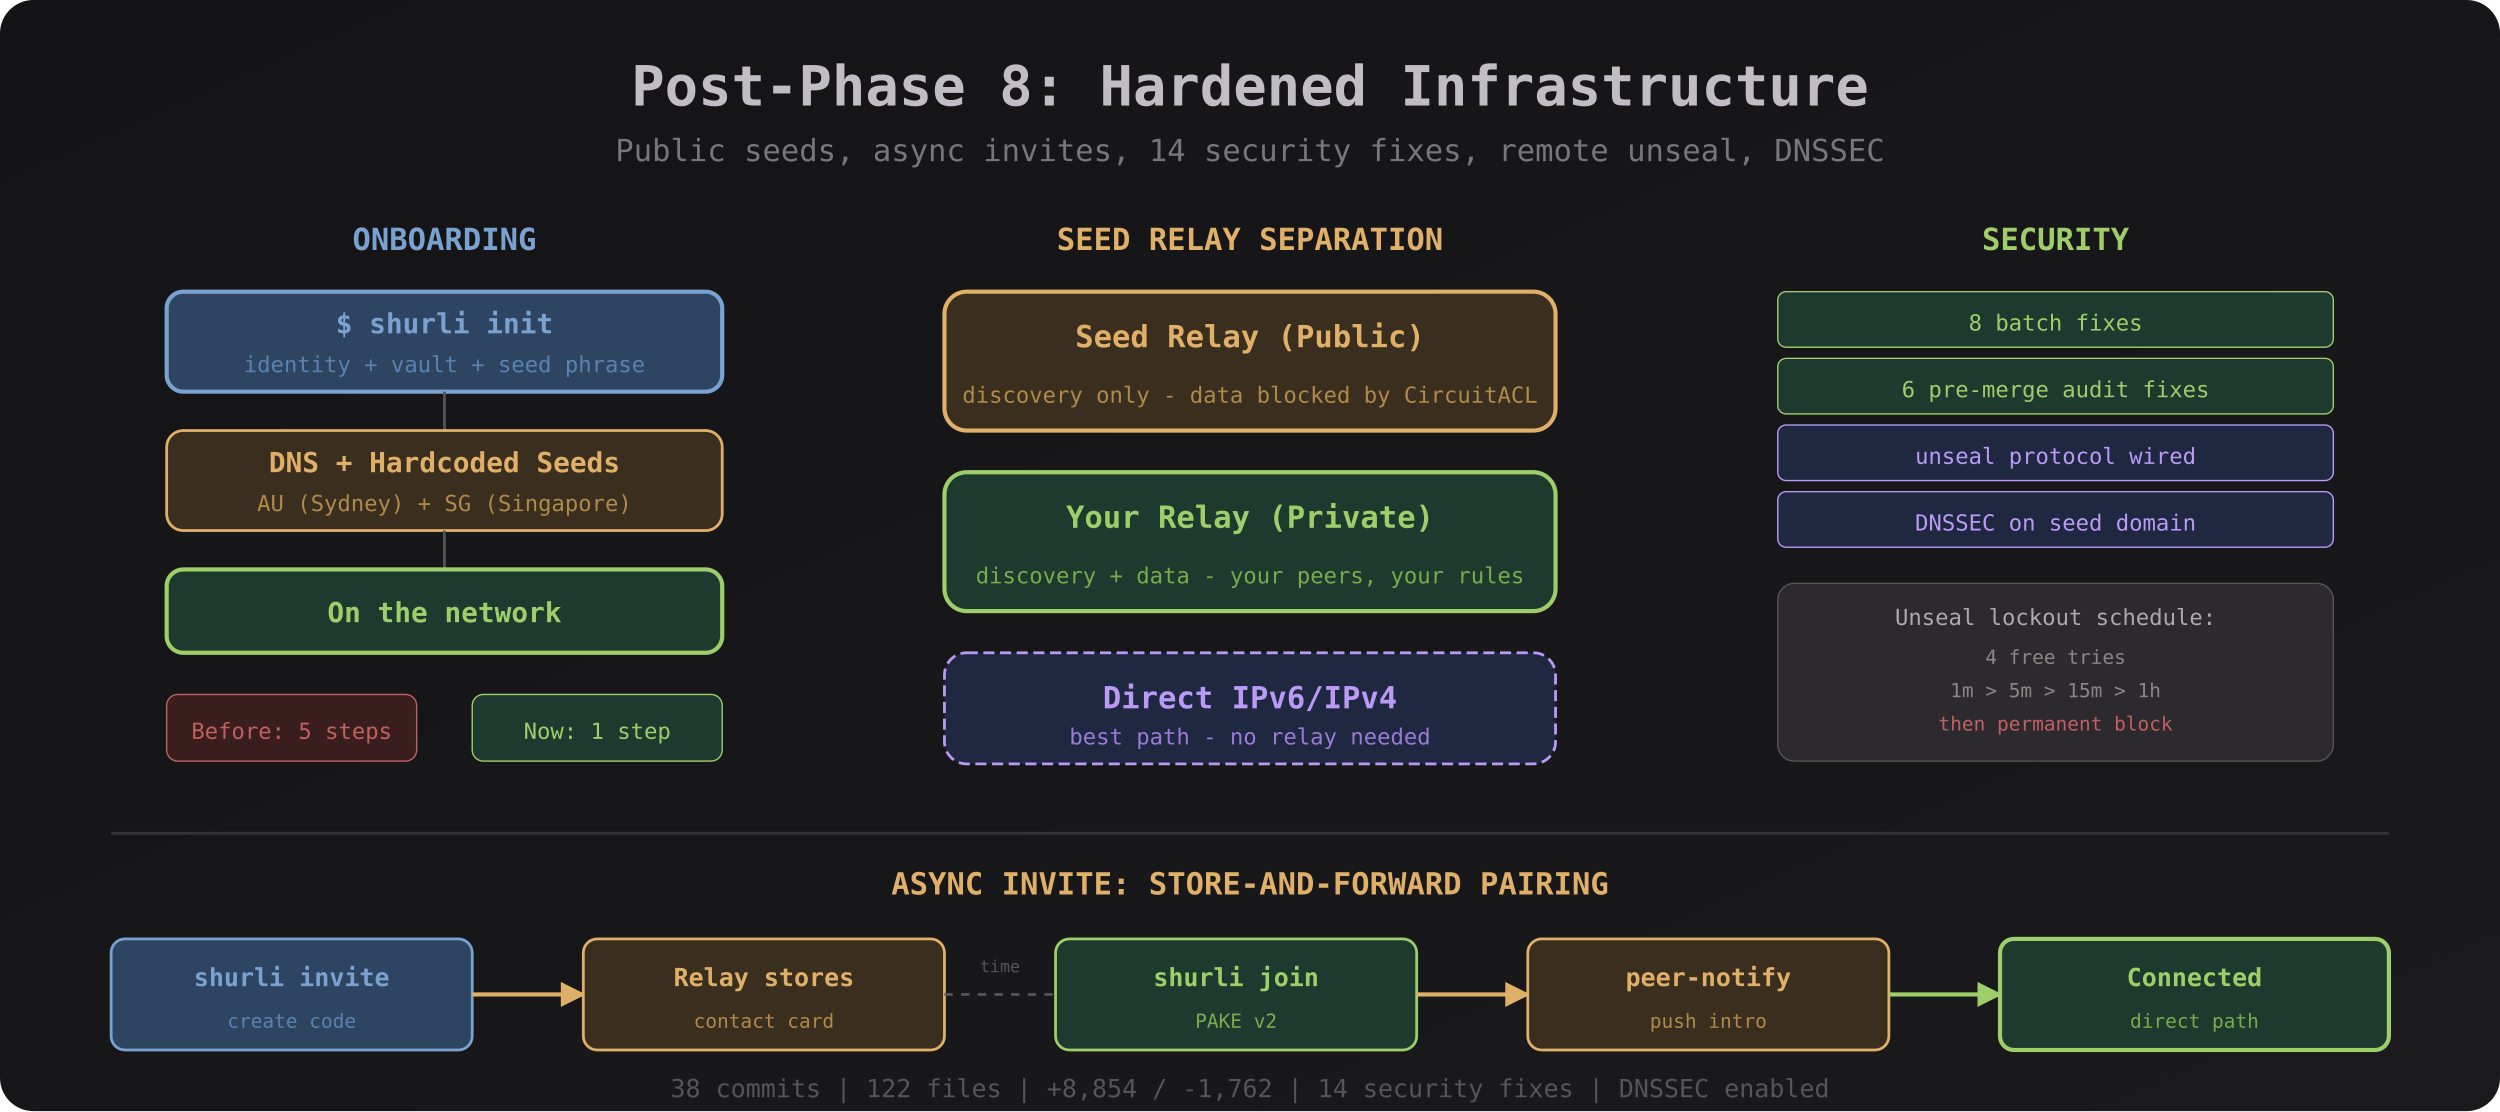
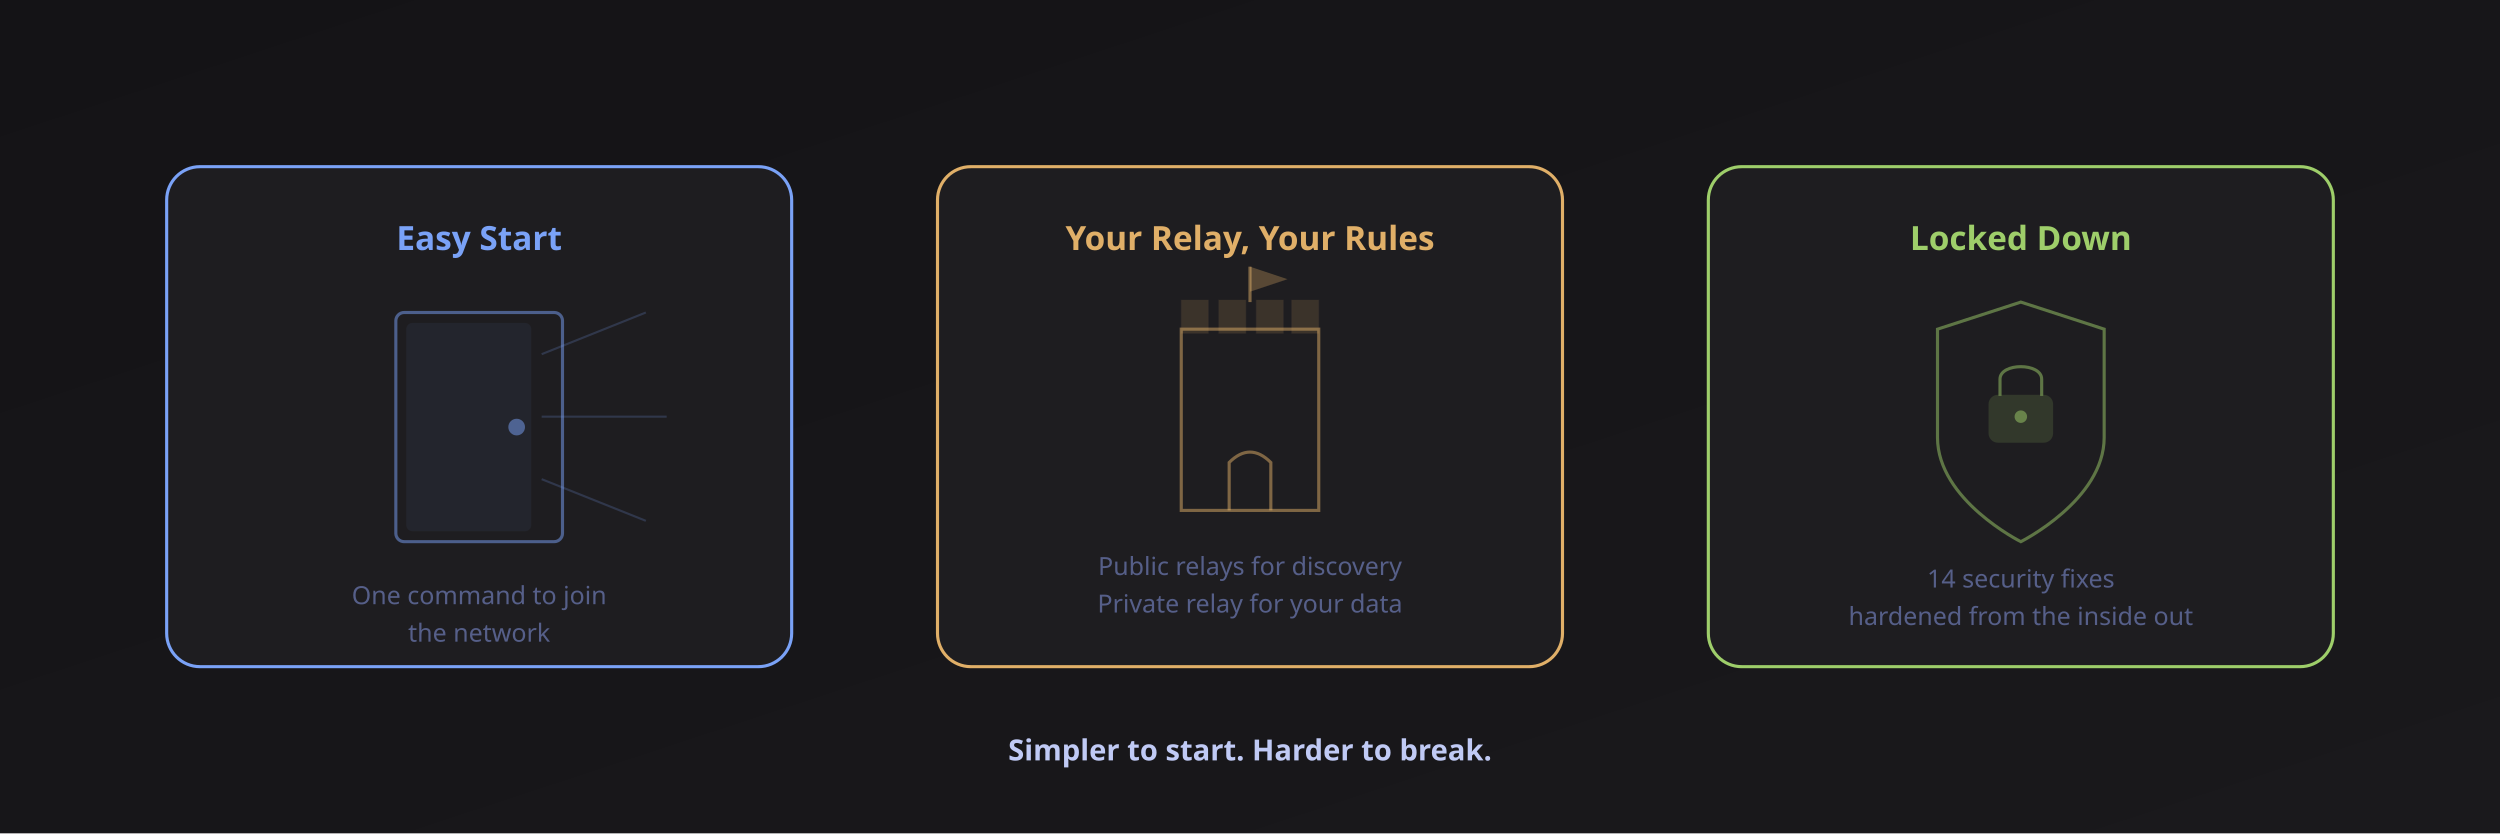
- <svg xmlns="http://www.w3.org/2000/svg" viewBox="0 0 900 400" width="900" height="400">
+ <svg xmlns="http://www.w3.org/2000/svg" viewBox="0 0 1200 400" width="1200" height="400">
  <defs>
-     <linearGradient id="bgGrad" x1="0%" y1="0%" x2="100%" y2="100%">
-       <stop offset="0%" style="stop-color:#141316;stop-opacity:1" />
-       <stop offset="100%" style="stop-color:#1a191c;stop-opacity:1" />
+     <linearGradient id="bgP" x1="0%" y1="0%" x2="100%" y2="100%">
+       <stop offset="0%" style="stop-color:#141316" />
+       <stop offset="100%" style="stop-color:#1a191c" />
    </linearGradient>
-     <marker id="arrowBlue" viewBox="0 0 10 10" refX="9" refY="5" markerWidth="6" markerHeight="6" orient="auto-start-reverse">
-       <path d="M 0 0 L 10 5 L 0 10 z" fill="#7aa2d0" />
-     </marker>
-     <marker id="arrowGreen" viewBox="0 0 10 10" refX="9" refY="5" markerWidth="6" markerHeight="6" orient="auto-start-reverse">
-       <path d="M 0 0 L 10 5 L 0 10 z" fill="#9ece6a" />
-     </marker>
-     <marker id="arrowAmber" viewBox="0 0 10 10" refX="9" refY="5" markerWidth="6" markerHeight="6" orient="auto-start-reverse">
-       <path d="M 0 0 L 10 5 L 0 10 z" fill="#e0af68" />
-     </marker>
  </defs>
-   <rect width="900" height="400" rx="12" fill="url(#bgGrad)" />
-   <text x="450" y="38" text-anchor="middle" font-family="SF Mono, Menlo, monospace" font-size="20" fill="#c0bdc5" font-weight="bold">Post-Phase 8: Hardened Infrastructure</text>
-   <text x="450" y="58" text-anchor="middle" font-family="SF Mono, Menlo, monospace" font-size="11" fill="#777">Public seeds, async invites, 14 security fixes, remote unseal, DNSSEC</text>
-   <text x="160" y="90" text-anchor="middle" font-family="SF Mono, monospace" font-size="11" fill="#7aa2d0" font-weight="bold">ONBOARDING</text>
-   <rect x="60" y="105" width="200" height="36" rx="6" fill="#2d4561" stroke="#7aa2d0" stroke-width="1.5" />
-   <text x="160" y="120" text-anchor="middle" font-family="SF Mono, monospace" font-size="10" fill="#7aa2d0" font-weight="bold">$ shurli init</text>
-   <text x="160" y="134" text-anchor="middle" font-family="SF Mono, monospace" font-size="8" fill="#5a82b0">identity + vault + seed phrase</text>
-   <line x1="160" y1="141" x2="160" y2="155" stroke="#555" stroke-width="1" />
-   <rect x="60" y="155" width="200" height="36" rx="6" fill="#3a2e1e" stroke="#e0af68" stroke-width="1" />
-   <text x="160" y="170" text-anchor="middle" font-family="SF Mono, monospace" font-size="10" fill="#e0af68" font-weight="bold">DNS + Hardcoded Seeds</text>
-   <text x="160" y="184" text-anchor="middle" font-family="SF Mono, monospace" font-size="8" fill="#b08a48">AU (Sydney) + SG (Singapore)</text>
-   <line x1="160" y1="191" x2="160" y2="205" stroke="#555" stroke-width="1" />
-   <rect x="60" y="205" width="200" height="30" rx="6" fill="#1e3a2f" stroke="#9ece6a" stroke-width="1.5" />
-   <text x="160" y="224" text-anchor="middle" font-family="SF Mono, monospace" font-size="10" fill="#9ece6a" font-weight="bold">On the network</text>
-   <rect x="60" y="250" width="90" height="24" rx="4" fill="#3a1e1e" stroke="#c06060" stroke-width="0.5" />
-   <text x="105" y="266" text-anchor="middle" font-family="SF Mono, monospace" font-size="8" fill="#c06060">Before: 5 steps</text>
-   <rect x="170" y="250" width="90" height="24" rx="4" fill="#1e3a2f" stroke="#9ece6a" stroke-width="0.5" />
-   <text x="215" y="266" text-anchor="middle" font-family="SF Mono, monospace" font-size="8" fill="#9ece6a">Now: 1 step</text>
-   <text x="450" y="90" text-anchor="middle" font-family="SF Mono, monospace" font-size="11" fill="#e0af68" font-weight="bold">SEED RELAY SEPARATION</text>
-   <rect x="340" y="105" width="220" height="50" rx="8" fill="#3a2e1e" stroke="#e0af68" stroke-width="1.5" />
-   <text x="450" y="125" text-anchor="middle" font-family="SF Mono, monospace" font-size="11" fill="#e0af68" font-weight="bold">Seed Relay (Public)</text>
-   <text x="450" y="145" text-anchor="middle" font-family="SF Mono, monospace" font-size="8" fill="#b08a48">discovery only - data blocked by CircuitACL</text>
-   <rect x="340" y="170" width="220" height="50" rx="8" fill="#1e3a2f" stroke="#9ece6a" stroke-width="1.5" />
-   <text x="450" y="190" text-anchor="middle" font-family="SF Mono, monospace" font-size="11" fill="#9ece6a" font-weight="bold">Your Relay (Private)</text>
-   <text x="450" y="210" text-anchor="middle" font-family="SF Mono, monospace" font-size="8" fill="#7aaa4a">discovery + data - your peers, your rules</text>
-   <rect x="340" y="235" width="220" height="40" rx="8" fill="#1e2840" stroke="#bb9af7" stroke-width="1" stroke-dasharray="4,2" />
-   <text x="450" y="255" text-anchor="middle" font-family="SF Mono, monospace" font-size="11" fill="#bb9af7" font-weight="bold">Direct IPv6/IPv4</text>
-   <text x="450" y="268" text-anchor="middle" font-family="SF Mono, monospace" font-size="8" fill="#9a7ad7">best path - no relay needed</text>
-   <text x="740" y="90" text-anchor="middle" font-family="SF Mono, monospace" font-size="11" fill="#9ece6a" font-weight="bold">SECURITY</text>
-   <rect x="640" y="105" width="200" height="20" rx="3" fill="#1e3a2f" stroke="#9ece6a" stroke-width="0.5" />
-   <text x="740" y="119" text-anchor="middle" font-family="SF Mono, monospace" font-size="8" fill="#9ece6a">8 batch fixes</text>
-   <rect x="640" y="129" width="200" height="20" rx="3" fill="#1e3a2f" stroke="#9ece6a" stroke-width="0.5" />
-   <text x="740" y="143" text-anchor="middle" font-family="SF Mono, monospace" font-size="8" fill="#9ece6a">6 pre-merge audit fixes</text>
-   <rect x="640" y="153" width="200" height="20" rx="3" fill="#1e2840" stroke="#bb9af7" stroke-width="0.5" />
-   <text x="740" y="167" text-anchor="middle" font-family="SF Mono, monospace" font-size="8" fill="#bb9af7">unseal protocol wired</text>
-   <rect x="640" y="177" width="200" height="20" rx="3" fill="#1e2840" stroke="#bb9af7" stroke-width="0.5" />
-   <text x="740" y="191" text-anchor="middle" font-family="SF Mono, monospace" font-size="8" fill="#bb9af7">DNSSEC on seed domain</text>
-   <rect x="640" y="210" width="200" height="64" rx="6" fill="#2c2a2e" stroke="#555" stroke-width="0.5" />
-   <text x="740" y="225" text-anchor="middle" font-family="SF Mono, monospace" font-size="8" fill="#aaa">Unseal lockout schedule:</text>
-   <text x="740" y="239" text-anchor="middle" font-family="SF Mono, monospace" font-size="7" fill="#888">4 free tries</text>
-   <text x="740" y="251" text-anchor="middle" font-family="SF Mono, monospace" font-size="7" fill="#888">1m &gt; 5m &gt; 15m &gt; 1h</text>
-   <text x="740" y="263" text-anchor="middle" font-family="SF Mono, monospace" font-size="7" fill="#c06060">then permanent block</text>
-   <line x1="40" y1="300" x2="860" y2="300" stroke="#333" stroke-width="1" />
-   <text x="450" y="322" text-anchor="middle" font-family="SF Mono, monospace" font-size="11" fill="#e0af68" font-weight="bold">ASYNC INVITE: STORE-AND-FORWARD PAIRING</text>
-   <rect x="40" y="338" width="130" height="40" rx="5" fill="#2d4561" stroke="#7aa2d0" stroke-width="1" />
-   <text x="105" y="355" text-anchor="middle" font-family="SF Mono, monospace" font-size="9" fill="#7aa2d0" font-weight="bold">shurli invite</text>
-   <text x="105" y="370" text-anchor="middle" font-family="SF Mono, monospace" font-size="7" fill="#5a82b0">create code</text>
-   <line x1="170" y1="358" x2="210" y2="358" stroke="#e0af68" stroke-width="1.5" marker-end="url(#arrowAmber)" />
-   <rect x="210" y="338" width="130" height="40" rx="5" fill="#3a2e1e" stroke="#e0af68" stroke-width="1" />
-   <text x="275" y="355" text-anchor="middle" font-family="SF Mono, monospace" font-size="9" fill="#e0af68" font-weight="bold">Relay stores</text>
-   <text x="275" y="370" text-anchor="middle" font-family="SF Mono, monospace" font-size="7" fill="#b08a48">contact card</text>
-   <line x1="340" y1="358" x2="380" y2="358" stroke="#555" stroke-width="1" stroke-dasharray="3,3" />
-   <text x="360" y="350" text-anchor="middle" font-family="SF Mono, monospace" font-size="6" fill="#555">time</text>
-   <rect x="380" y="338" width="130" height="40" rx="5" fill="#1e3a2f" stroke="#9ece6a" stroke-width="1" />
-   <text x="445" y="355" text-anchor="middle" font-family="SF Mono, monospace" font-size="9" fill="#9ece6a" font-weight="bold">shurli join</text>
-   <text x="445" y="370" text-anchor="middle" font-family="SF Mono, monospace" font-size="7" fill="#7aaa4a">PAKE v2</text>
-   <line x1="510" y1="358" x2="550" y2="358" stroke="#e0af68" stroke-width="1.5" marker-end="url(#arrowAmber)" />
-   <rect x="550" y="338" width="130" height="40" rx="5" fill="#3a2e1e" stroke="#e0af68" stroke-width="1" />
-   <text x="615" y="355" text-anchor="middle" font-family="SF Mono, monospace" font-size="9" fill="#e0af68" font-weight="bold">peer-notify</text>
-   <text x="615" y="370" text-anchor="middle" font-family="SF Mono, monospace" font-size="7" fill="#b08a48">push intro</text>
-   <line x1="680" y1="358" x2="720" y2="358" stroke="#9ece6a" stroke-width="1.5" marker-end="url(#arrowGreen)" />
-   <rect x="720" y="338" width="140" height="40" rx="5" fill="#1e3a2f" stroke="#9ece6a" stroke-width="1.5" />
-   <text x="790" y="355" text-anchor="middle" font-family="SF Mono, monospace" font-size="9" fill="#9ece6a" font-weight="bold">Connected</text>
-   <text x="790" y="370" text-anchor="middle" font-family="SF Mono, monospace" font-size="7" fill="#7aaa4a">direct path</text>
-   <text x="450" y="395" text-anchor="middle" font-family="SF Mono, monospace" font-size="9" fill="#555">38 commits | 122 files | +8,854 / -1,762 | 14 security fixes | DNSSEC enabled</text>
+   <rect width="1200" height="400" fill="url(#bgP)" />
+   <rect x="80" y="80" width="300" height="240" rx="16" fill="#1e1d20" stroke="#7aa2f7" stroke-width="1.5" />
+   <text x="230" y="120" font-family="system-ui, sans-serif" font-size="16" fill="#7aa2f7" text-anchor="middle" font-weight="600">Easy Start</text>
+   <rect x="190" y="150" width="80" height="110" rx="4" fill="none" stroke="#7aa2f7" stroke-width="1.5" opacity="0.5" />
+   <rect x="195" y="155" width="60" height="100" rx="3" fill="#7aa2f7" opacity="0.06" />
+   <circle cx="248" cy="205" r="4" fill="#7aa2f7" opacity="0.5" />
+   <line x1="260" y1="170" x2="310" y2="150" stroke="#7aa2f7" stroke-width="1" opacity="0.2" />
+   <line x1="260" y1="200" x2="320" y2="200" stroke="#7aa2f7" stroke-width="1" opacity="0.2" />
+   <line x1="260" y1="230" x2="310" y2="250" stroke="#7aa2f7" stroke-width="1" opacity="0.2" />
+   <text x="230" y="290" font-family="system-ui, sans-serif" font-size="12" fill="#565f89" text-anchor="middle">One command to join</text>
+   <text x="230" y="308" font-family="system-ui, sans-serif" font-size="12" fill="#565f89" text-anchor="middle">the network</text>
+   <rect x="450" y="80" width="300" height="240" rx="16" fill="#1e1d20" stroke="#e0af68" stroke-width="1.5" />
+   <text x="600" y="120" font-family="system-ui, sans-serif" font-size="16" fill="#e0af68" text-anchor="middle" font-weight="600">Your Relay, Your Rules</text>
+   <path d="M567,158 L567,245 L633,245 L633,158 Z" fill="none" stroke="#e0af68" stroke-width="1.5" opacity="0.5" />
+   <rect x="567" y="144" width="13" height="16" fill="#e0af68" opacity="0.15" stroke="#e0af68" stroke-width="0.5" stroke-opacity="0.3" />
+   <rect x="585" y="144" width="13" height="16" fill="#e0af68" opacity="0.15" stroke="#e0af68" stroke-width="0.5" stroke-opacity="0.3" />
+   <rect x="603" y="144" width="13" height="16" fill="#e0af68" opacity="0.15" stroke="#e0af68" stroke-width="0.5" stroke-opacity="0.3" />
+   <rect x="620" y="144" width="13" height="16" fill="#e0af68" opacity="0.15" stroke="#e0af68" stroke-width="0.5" stroke-opacity="0.3" />
+   <path d="M 590 245 L 590 222 Q 600 212 610 222 L 610 245" fill="none" stroke="#e0af68" stroke-width="1.5" opacity="0.5" />
+   <line x1="600" y1="145" x2="600" y2="128" stroke="#e0af68" stroke-width="1.5" opacity="0.5" />
+   <path d="M 600 128 L 618 134 L 600 140" fill="#e0af68" opacity="0.3" />
+   <text x="600" y="276" font-family="system-ui, sans-serif" font-size="12" fill="#565f89" text-anchor="middle">Public relays for discovery</text>
+   <text x="600" y="294" font-family="system-ui, sans-serif" font-size="12" fill="#565f89" text-anchor="middle">Private relay for your data</text>
+   <rect x="820" y="80" width="300" height="240" rx="16" fill="#1e1d20" stroke="#9ece6a" stroke-width="1.5" />
+   <text x="970" y="120" font-family="system-ui, sans-serif" font-size="16" fill="#9ece6a" text-anchor="middle" font-weight="600">Locked Down</text>
+   <path d="M970,145 L1010,158 L1010,210 C1010,240 970,260 970,260 C970,260 930,240 930,210 L930,158 Z" fill="none" stroke="#9ece6a" stroke-width="1.5" opacity="0.5" />
+   <rect x="955" y="190" width="30" height="22" rx="4" fill="#9ece6a" opacity="0.15" stroke="#9ece6a" stroke-width="1" />
+   <path d="M960,190 L960,182 C960,174 980,174 980,182 L980,190" fill="none" stroke="#9ece6a" stroke-width="1.5" opacity="0.5" />
+   <circle cx="970" cy="200" r="3" fill="#9ece6a" opacity="0.5" />
+   <text x="970" y="282" font-family="system-ui, sans-serif" font-size="12" fill="#565f89" text-anchor="middle">14 security fixes</text>
+   <text x="970" y="300" font-family="system-ui, sans-serif" font-size="12" fill="#565f89" text-anchor="middle">hardened from the inside out</text>
+   <text x="600" y="365" font-family="system-ui, sans-serif" font-size="14" fill="#c0caf5" text-anchor="middle" font-weight="600">Simpler to start. Harder to break.</text>
</svg>
